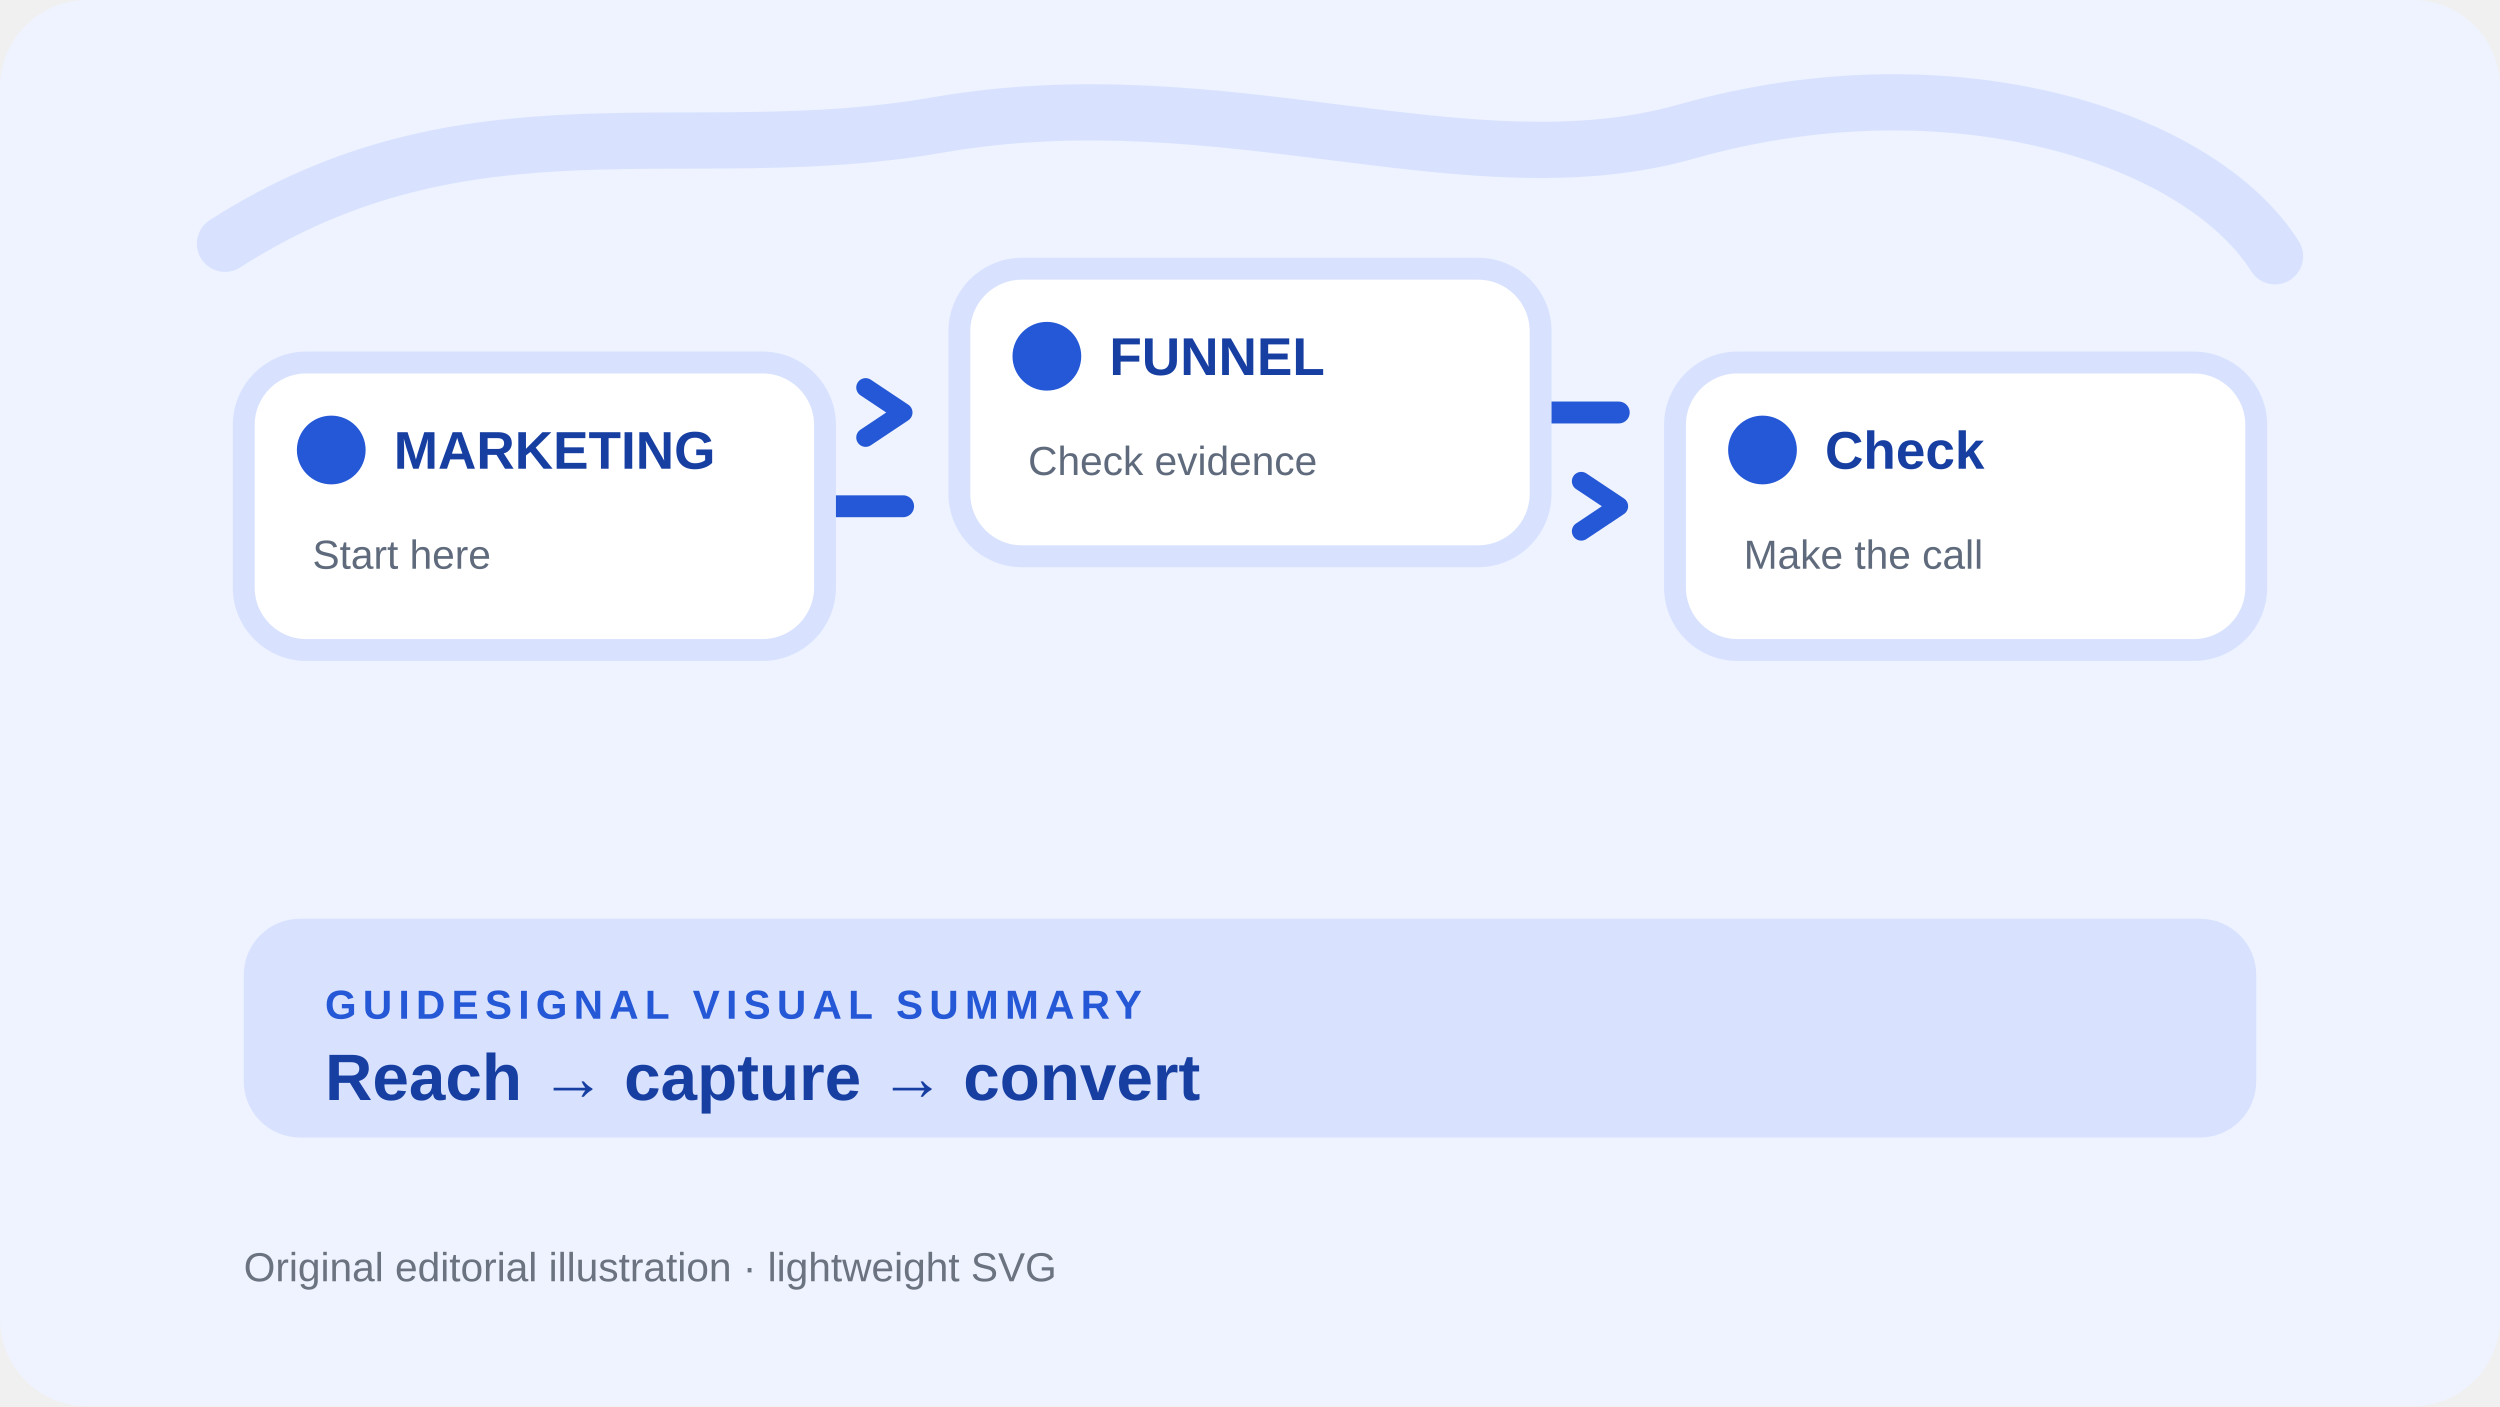
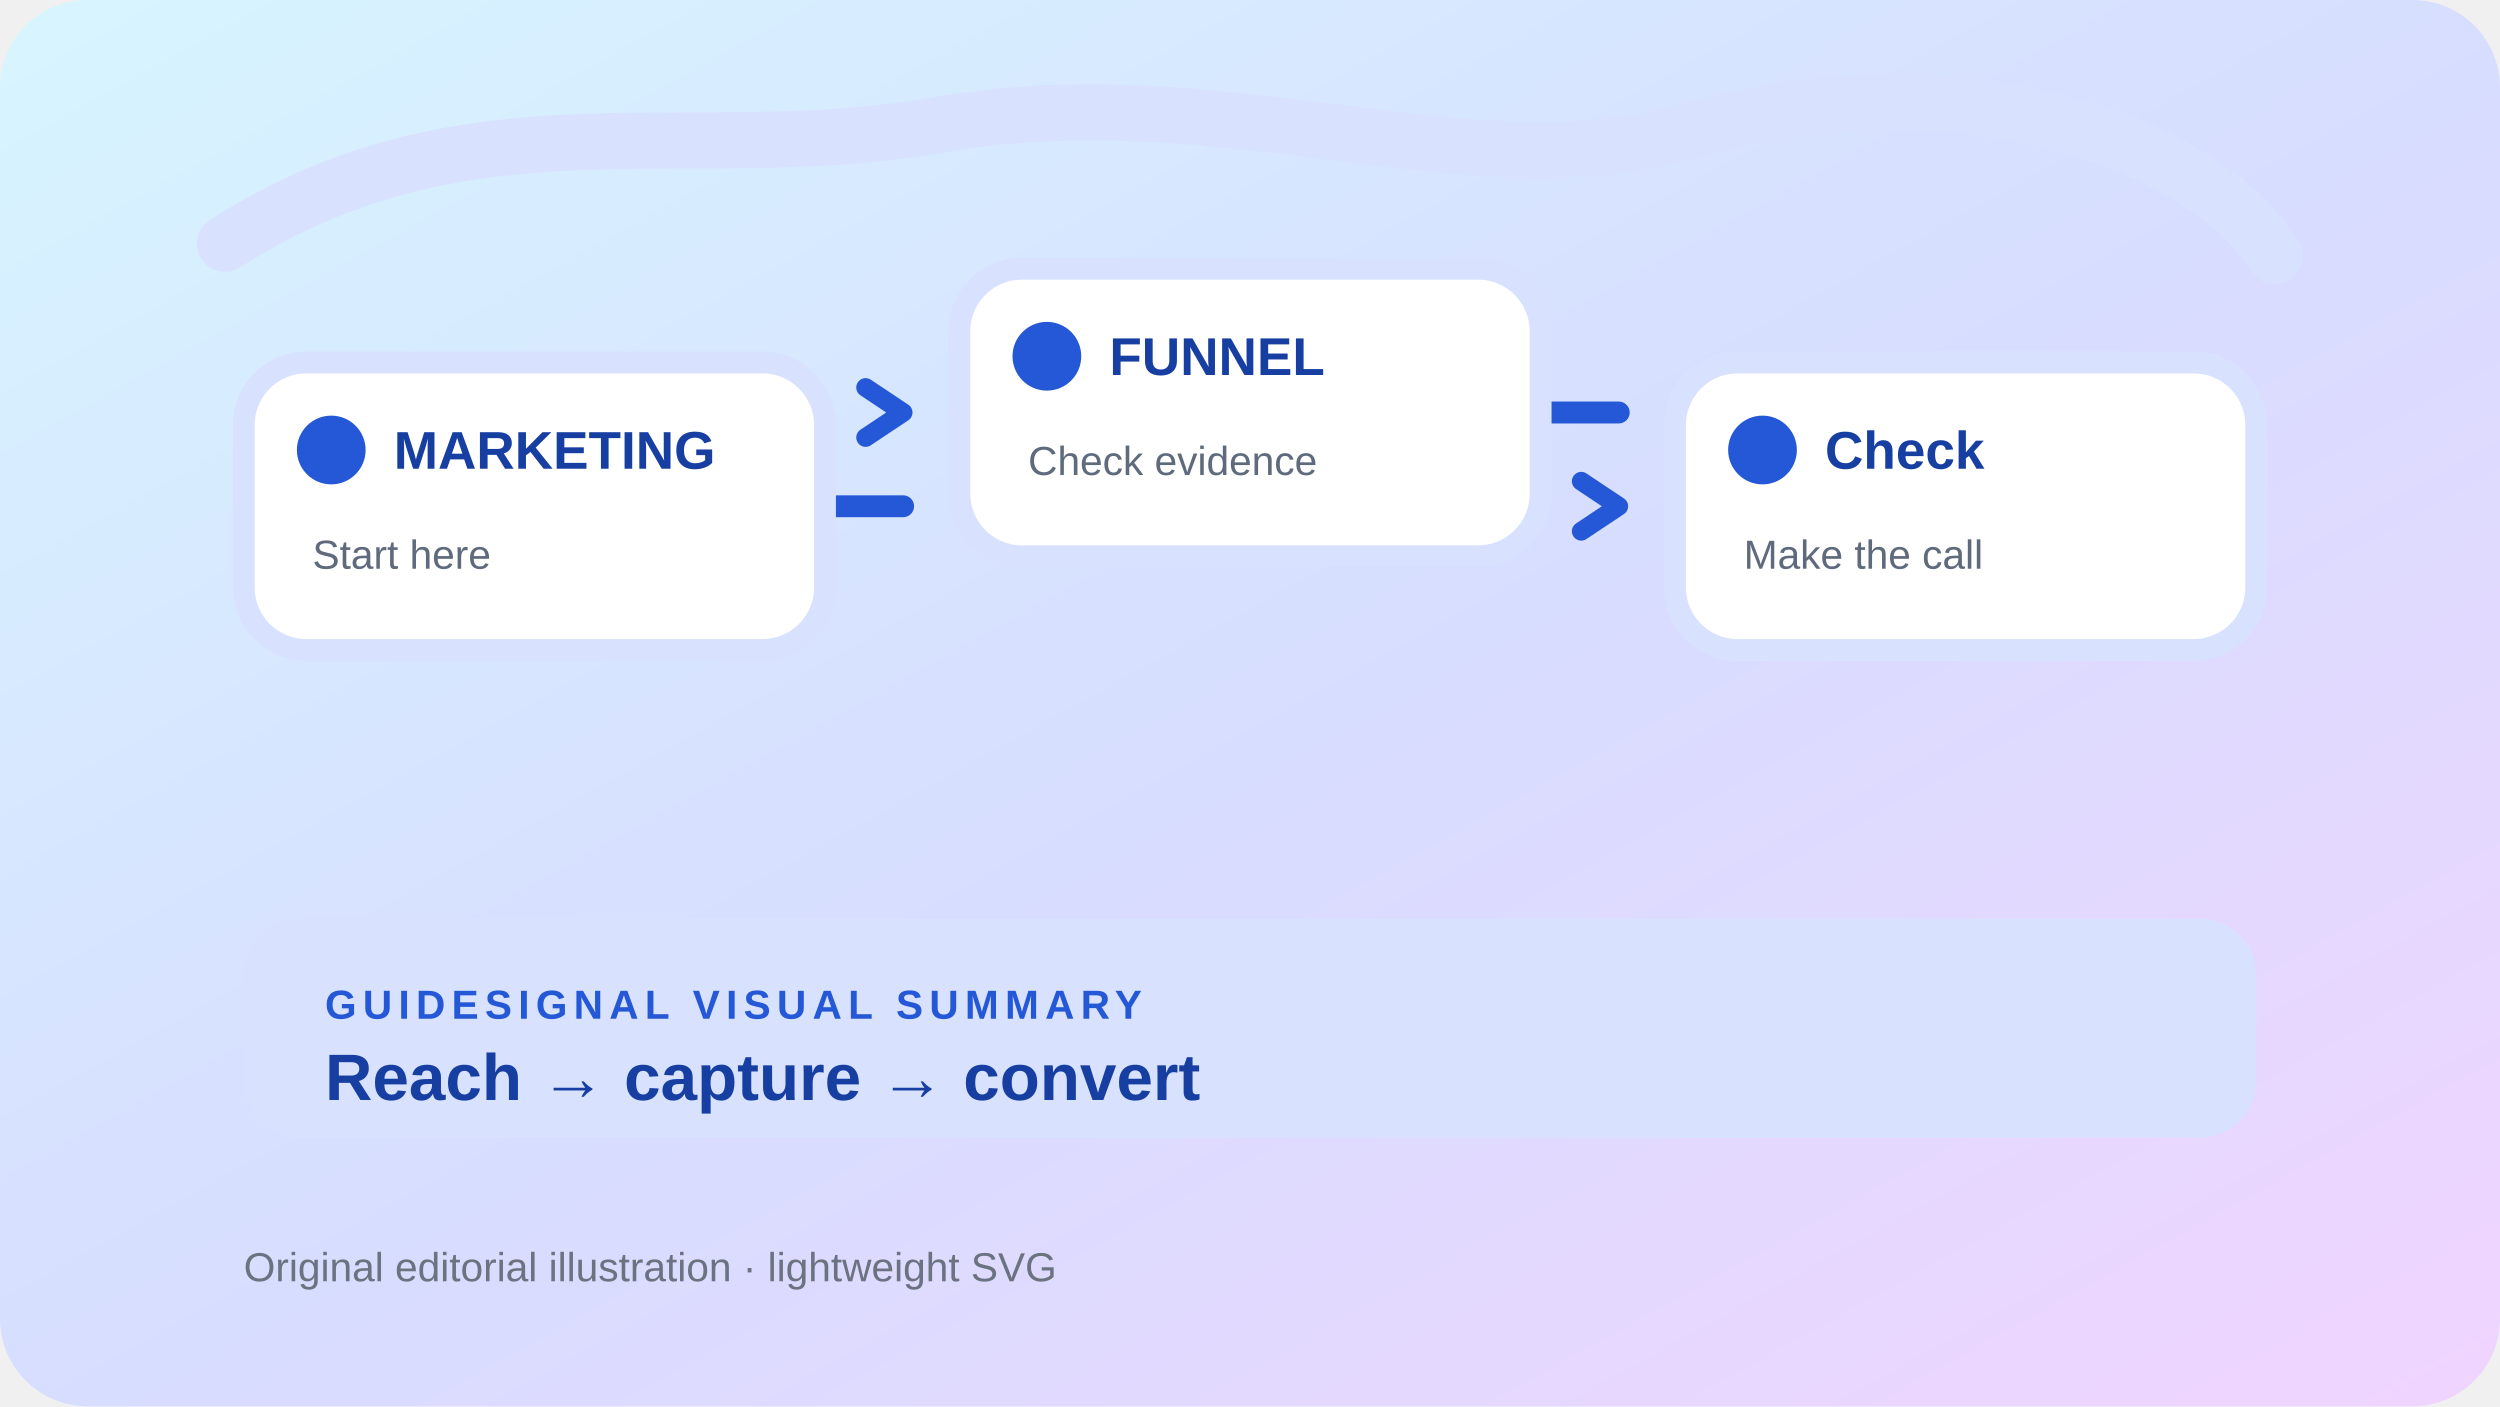
<svg xmlns="http://www.w3.org/2000/svg" viewBox="0 0 800 450">
-   <rect width="800" height="450" rx="28" fill="#eef3ff" />
+   <defs>
+     <linearGradient id="guideBrightBg" x1="0%" y1="0%" x2="100%" y2="100%">
+       <stop offset="0%" stop-color="#d7f5ff" />
+       <stop offset="52%" stop-color="#d7ddff" />
+       <stop offset="100%" stop-color="#f0d4ff" />
+     </linearGradient>
+   </defs>
+   <rect width="800" height="450" rx="28" fill="url(#guideBrightBg)" />
  <path d="M72 78 C150 28 220 54 300 40 C392 24 470 62 540 42 C625 18 704 44 728 82" fill="none" stroke="#d8e2ff" stroke-width="18" stroke-linecap="round" />
  <path d="M 264 162 H 289" stroke="#2458d6" stroke-width="7" stroke-linecap="round" />
  <path d="M 277 124 L 289 132 L 277 140" fill="none" stroke="#2458d6" stroke-width="6" stroke-linecap="round" stroke-linejoin="round" />
  <rect x="78" y="116" width="186" height="92" rx="20" fill="#fff" stroke="#d8e2ff" stroke-width="7" />
  <circle cx="106" cy="144" r="11" fill="#2458d6" />
  <text x="126" y="150" font-family="Arial,sans-serif" font-size="17" font-weight="800" fill="#173fa2">MARKETING</text>
  <text x="100" y="182" font-family="Arial,sans-serif" font-size="13" fill="#5f6b7c">Start here</text>
  <path d="M 493 132 H 518" stroke="#2458d6" stroke-width="7" stroke-linecap="round" />
  <path d="M 506 154 L 518 162 L 506 170" fill="none" stroke="#2458d6" stroke-width="6" stroke-linecap="round" stroke-linejoin="round" />
  <rect x="307" y="86" width="186" height="92" rx="20" fill="#fff" stroke="#d8e2ff" stroke-width="7" />
  <circle cx="335" cy="114" r="11" fill="#2458d6" />
  <text x="355" y="120" font-family="Arial,sans-serif" font-size="17" font-weight="800" fill="#173fa2">FUNNEL</text>
  <text x="329" y="152" font-family="Arial,sans-serif" font-size="13" fill="#5f6b7c">Check evidence</text>
  <rect x="536" y="116" width="186" height="92" rx="20" fill="#fff" stroke="#d8e2ff" stroke-width="7" />
  <circle cx="564" cy="144" r="11" fill="#2458d6" />
  <text x="584" y="150" font-family="Arial,sans-serif" font-size="17" font-weight="800" fill="#173fa2">Check</text>
  <text x="558" y="182" font-family="Arial,sans-serif" font-size="13" fill="#5f6b7c">Make the call</text>
  <rect x="78" y="294" width="644" height="70" rx="18" fill="#d8e2ff" />
  <text x="104" y="326" font-family="Arial,sans-serif" font-size="13" font-weight="800" letter-spacing="2" fill="#2458d6">GUIDESIGNAL VISUAL SUMMARY</text>
  <text x="104" y="352" font-family="Arial,sans-serif" font-size="21" font-weight="700" fill="#173fa2">Reach → capture → convert</text>
  <text x="78" y="410" font-family="Arial,sans-serif" font-size="13" fill="#6b7280">Original editorial illustration · lightweight SVG</text>
</svg>
